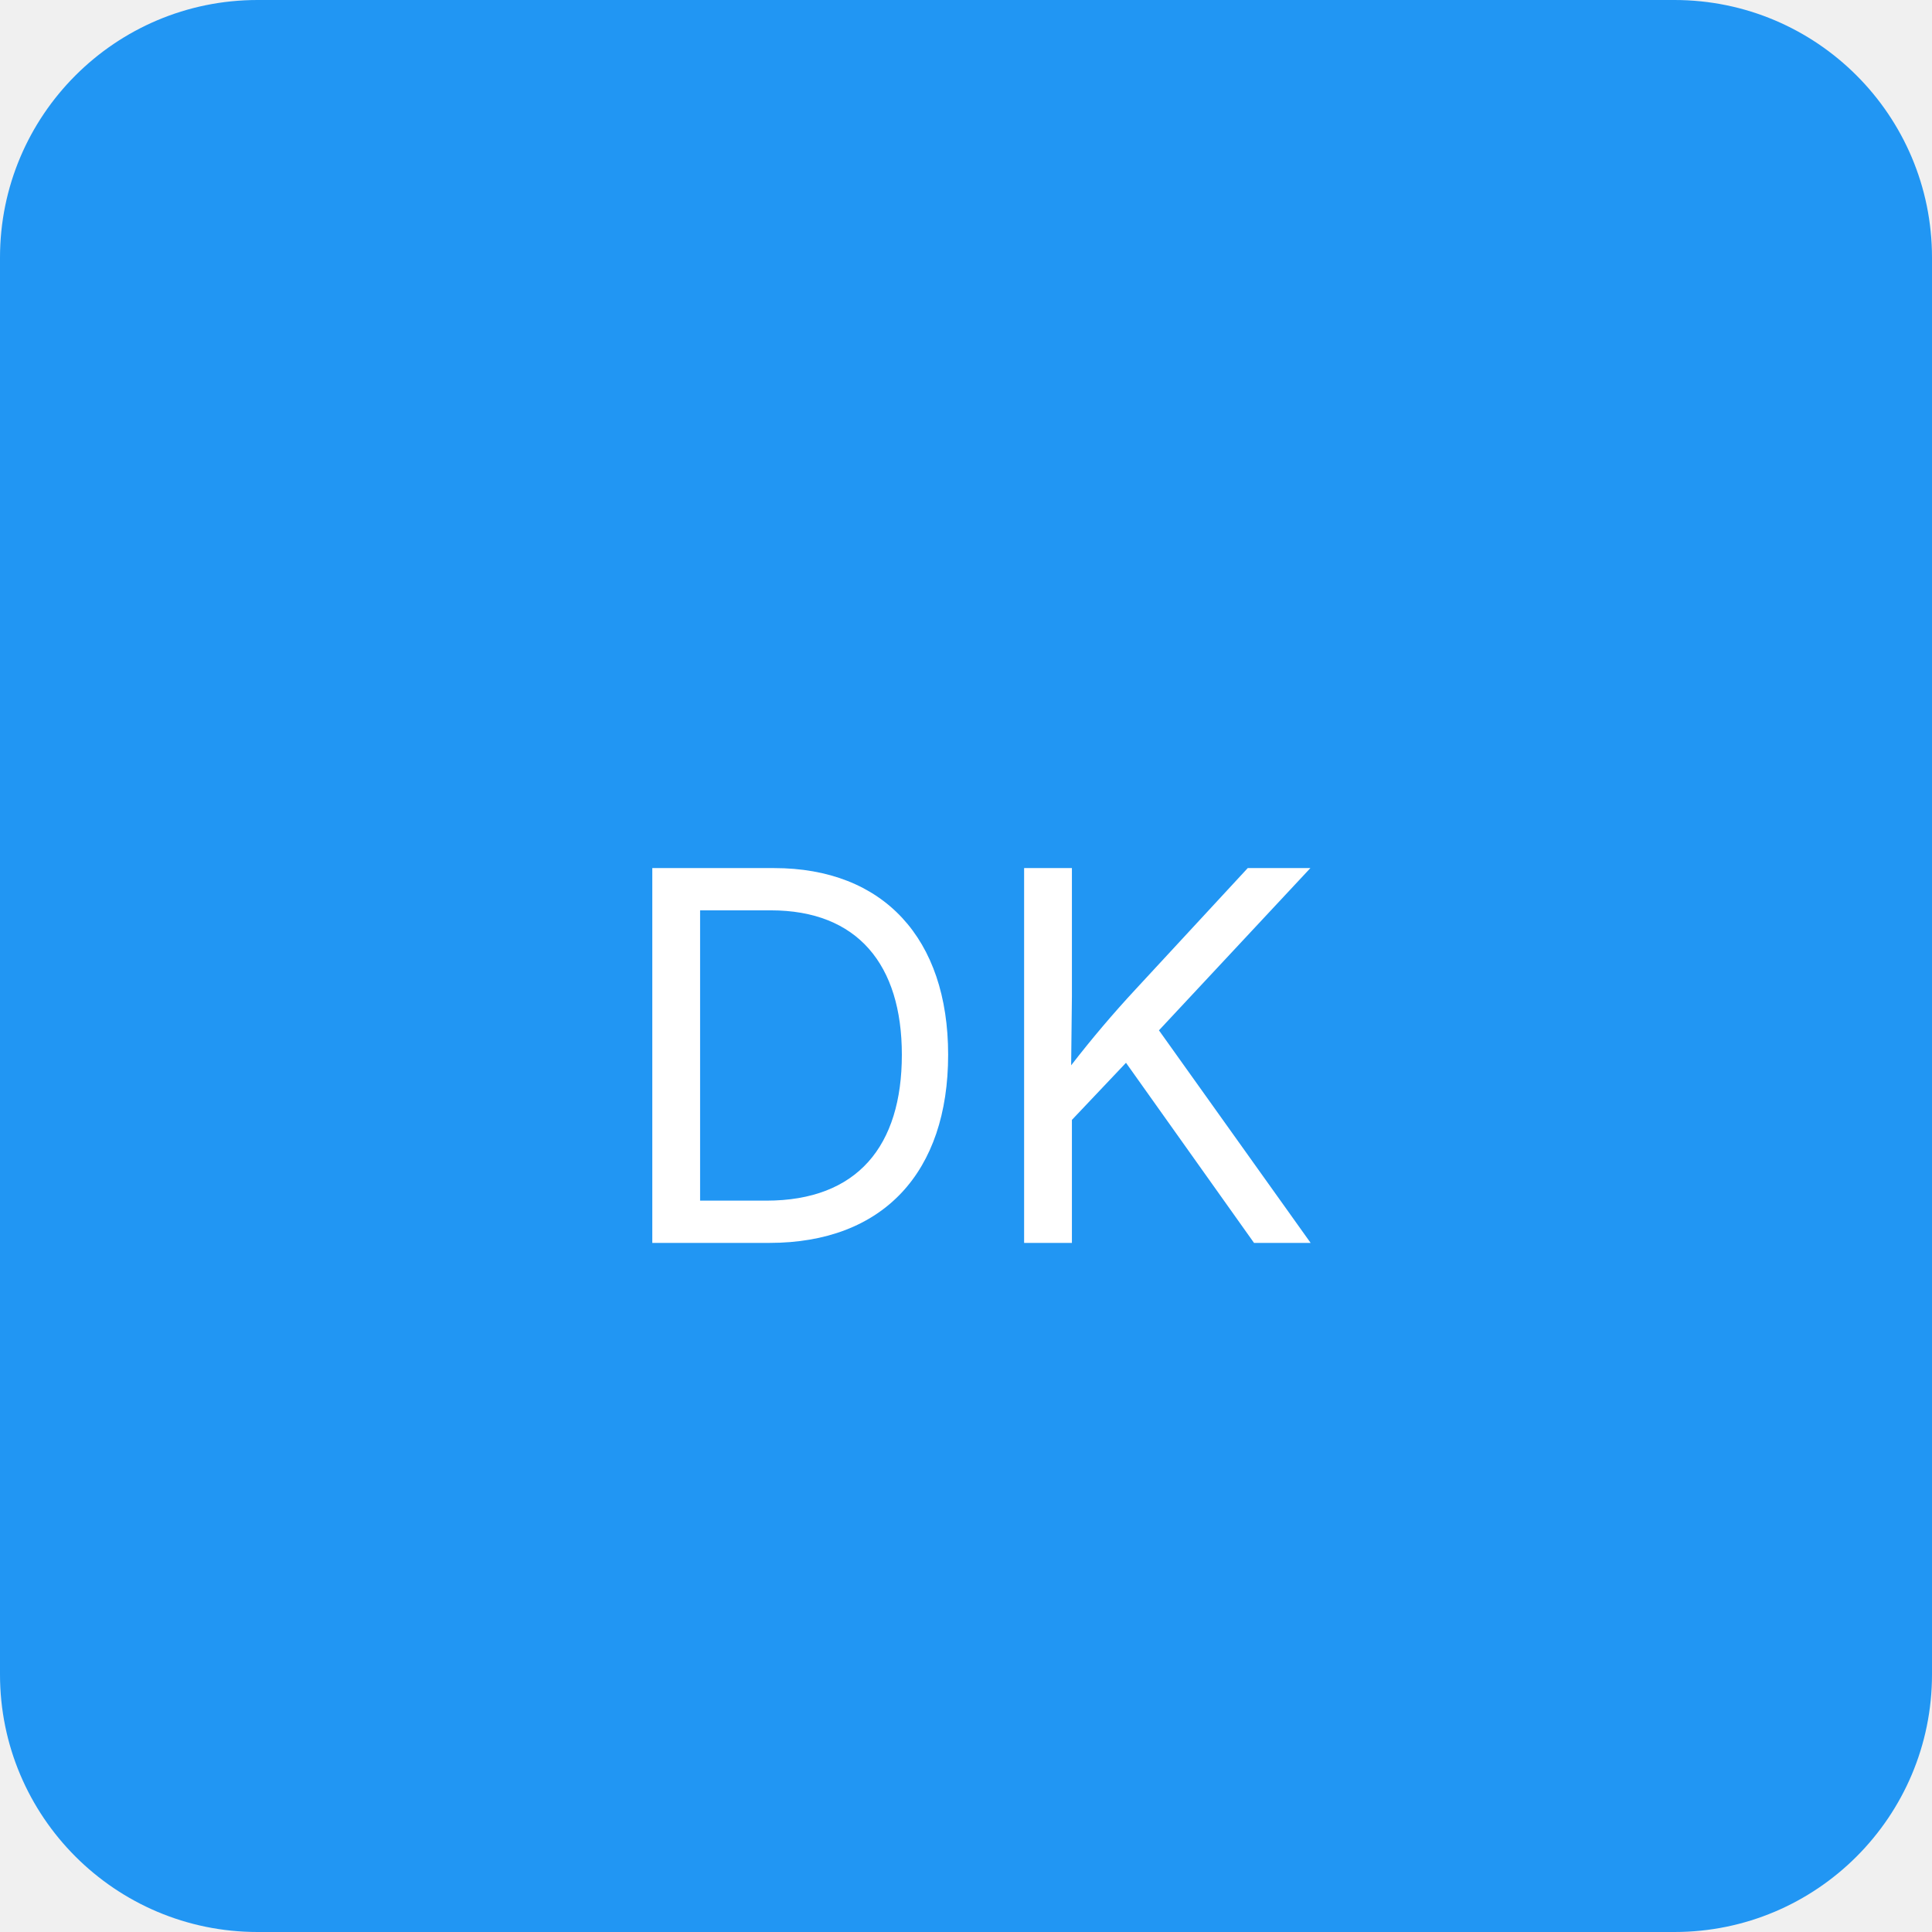
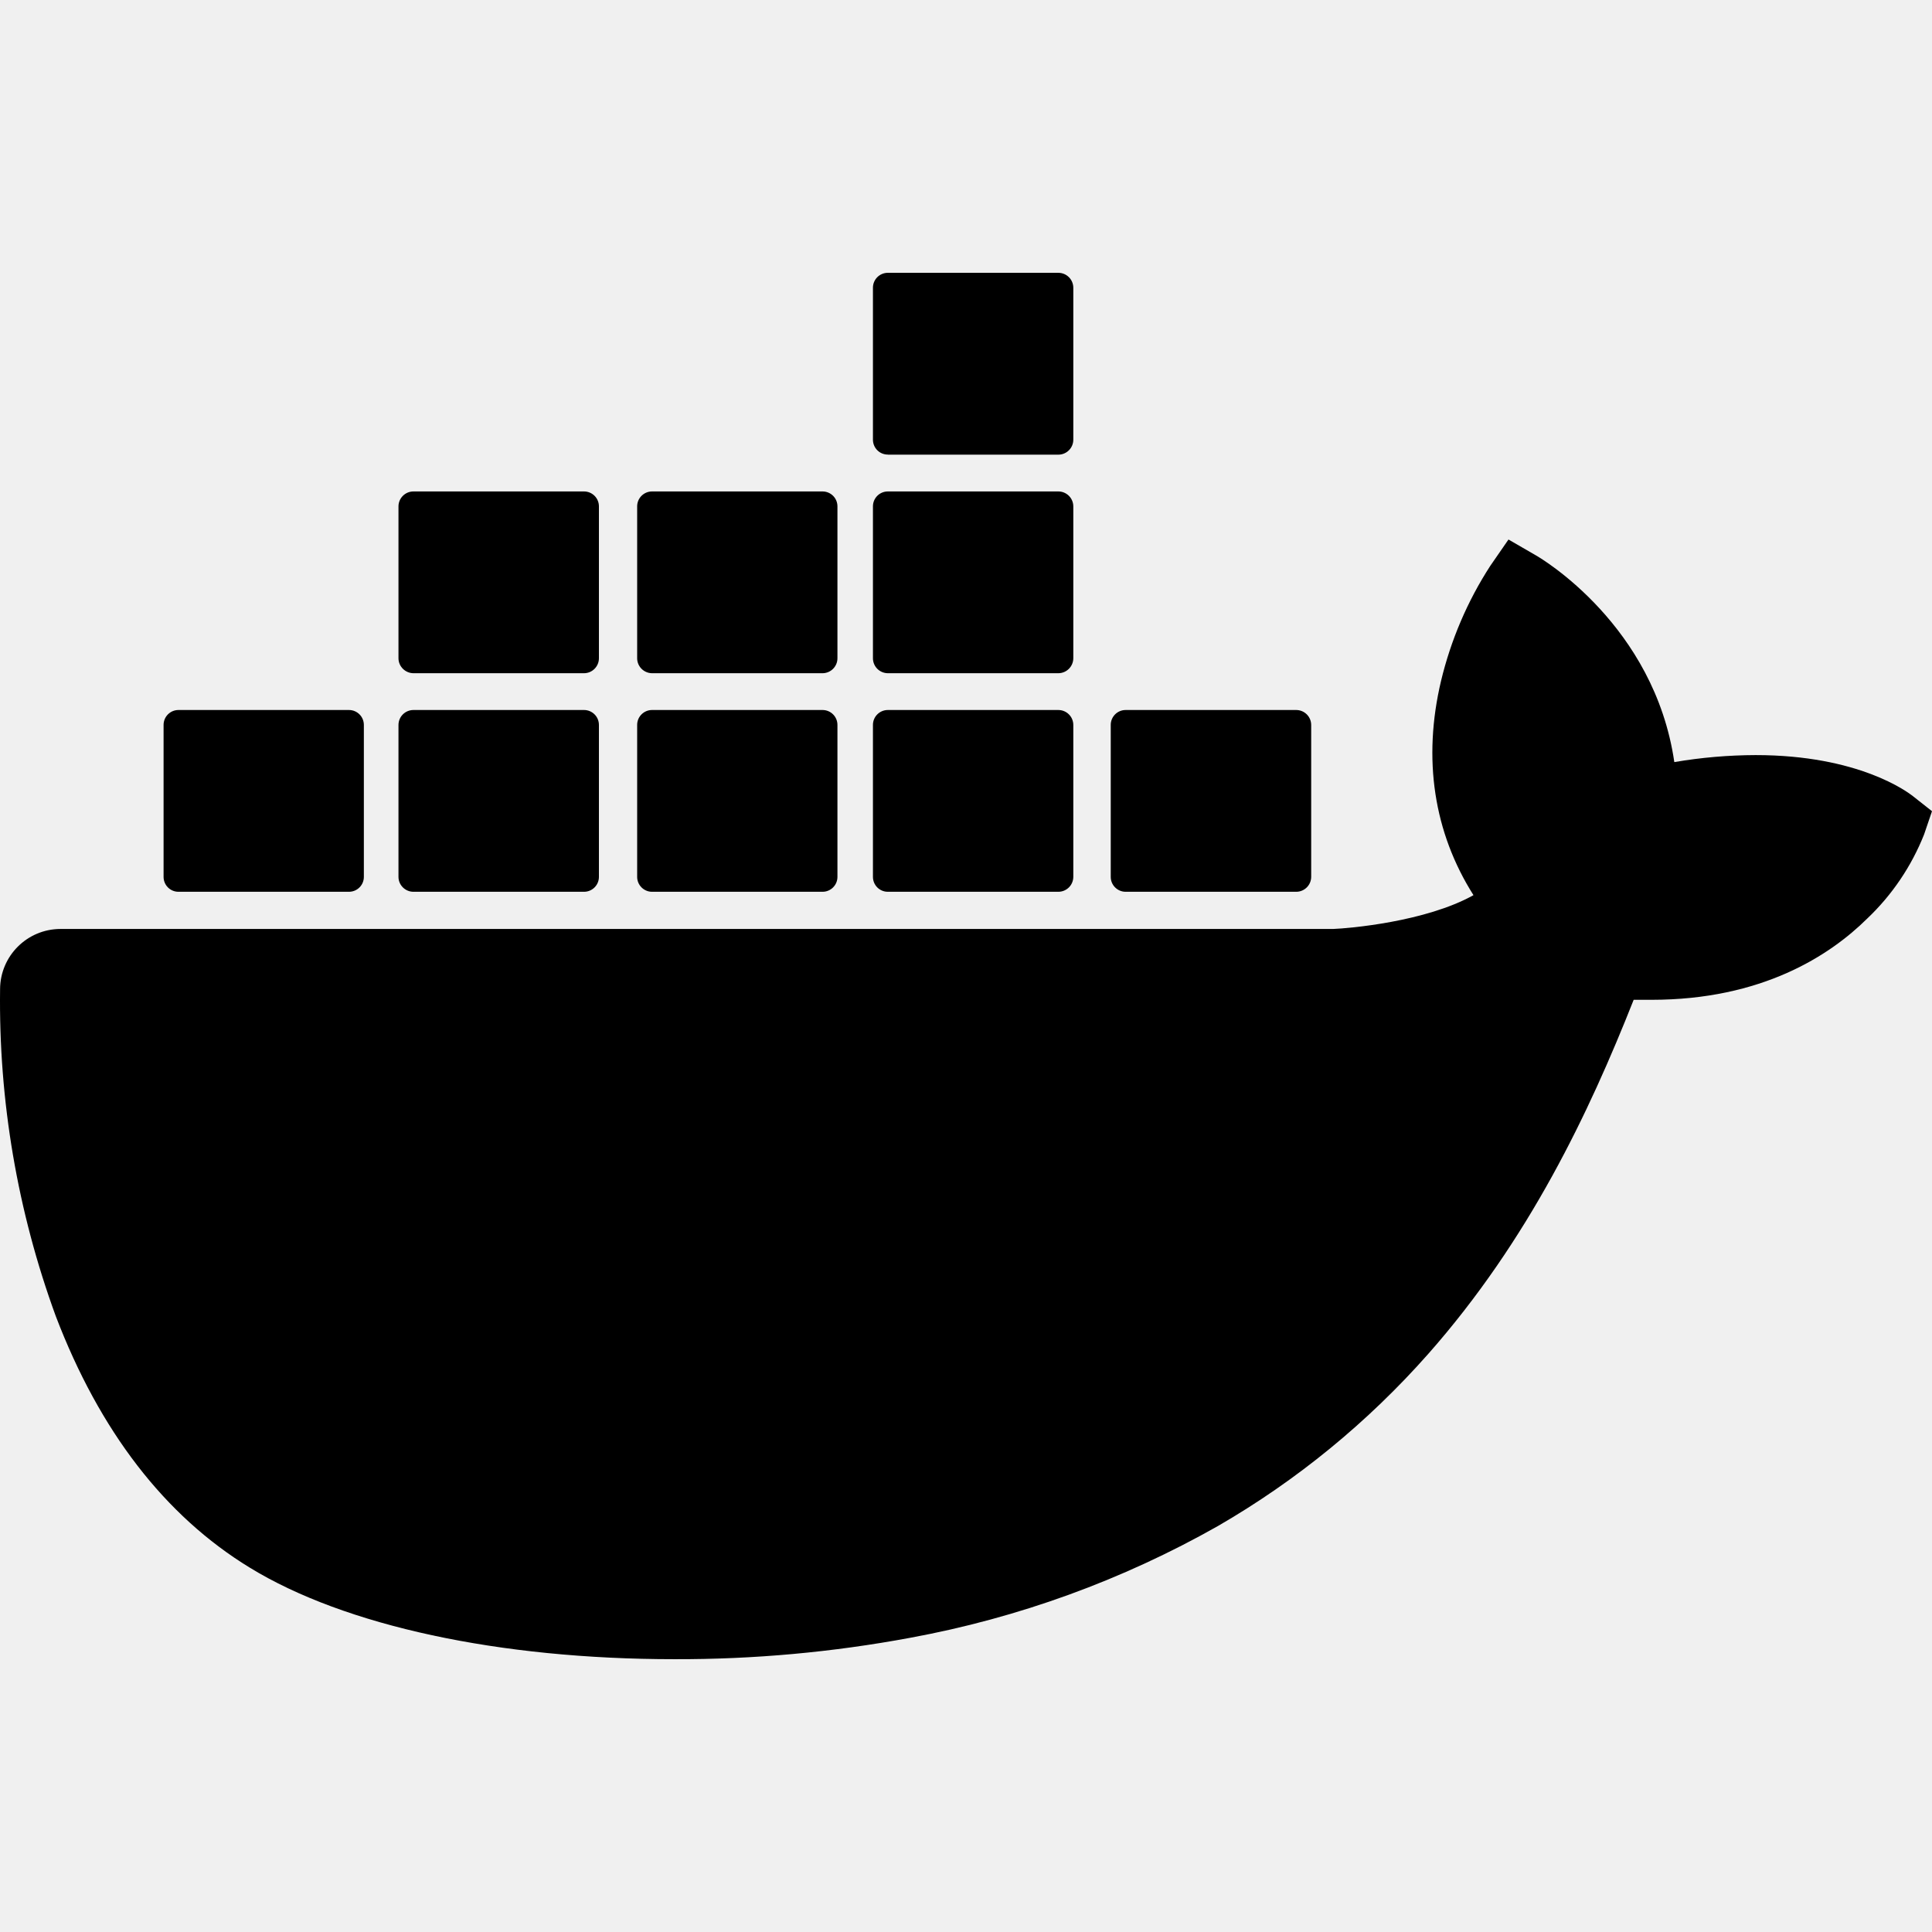
- <svg xmlns="http://www.w3.org/2000/svg" width="120" height="120" viewBox="0 0 120 120">
-   <rect width="120" height="120" rx="16" fill="#2196f3" />
-   <text x="50%" y="55%" font-size="32" fill="#fff" font-family="Inter, Arial, sans-serif" text-anchor="middle" dy=".35em">DK</text>
+ <svg xmlns="http://www.w3.org/2000/svg" role="img" viewBox="0 0 24 24">
+   <path d="M13.983 11.078h2.119a.186.186 0 00.186-.185V9.006a.186.186 0 00-.186-.186h-2.119a.185.185 0 00-.185.185v1.888c0 .102.083.185.185.185m-2.954-5.43h2.118a.186.186 0 00.186-.186V3.574a.186.186 0 00-.186-.185h-2.118a.185.185 0 00-.185.185v1.888c0 .102.082.185.185.185m0 2.716h2.118a.187.187 0 00.186-.186V6.29a.186.186 0 00-.186-.185h-2.118a.185.185 0 00-.185.185v1.887c0 .102.082.185.185.186m-2.93 0h2.12a.186.186 0 00.184-.186V6.29a.185.185 0 00-.185-.185H8.1a.185.185 0 00-.185.185v1.887c0 .102.083.185.185.186m-2.964 0h2.119a.186.186 0 00.185-.186V6.29a.185.185 0 00-.185-.185H5.136a.186.186 0 00-.186.185v1.887c0 .102.084.185.186.186m5.893 2.715h2.118a.186.186 0 00.186-.185V9.006a.186.186 0 00-.186-.186h-2.118a.185.185 0 00-.185.185v1.888c0 .102.082.185.185.185m-2.93 0h2.12a.185.185 0 00.184-.185V9.006a.185.185 0 00-.184-.186h-2.12a.185.185 0 00-.184.185v1.888c0 .102.083.185.185.185m-2.964 0h2.119a.185.185 0 00.185-.185V9.006a.185.185 0 00-.184-.186h-2.12a.186.186 0 00-.186.186v1.887c0 .102.084.185.186.185m-2.92 0h2.12a.185.185 0 00.184-.185V9.006a.185.185 0 00-.184-.186h-2.12a.185.185 0 00-.184.185v1.888c0 .102.082.185.185.185M23.763 9.89c-.065-.051-.672-.51-1.954-.51-.338.001-.676.03-1.01.087-.248-1.7-1.653-2.53-1.716-2.566l-.344-.199-.226.327c-.284.438-.49.922-.612 1.43-.23.97-.09 1.882.403 2.661-.595.332-1.55.413-1.744.42H.751a.751.751 0 00-.75.748 11.376 11.376 0 00.692 4.062c.545 1.428 1.355 2.48 2.41 3.124 1.18.723 3.1 1.137 5.275 1.137.983.003 1.963-.086 2.93-.266a12.248 12.248 0 003.823-1.389c.98-.567 1.86-1.288 2.61-2.136 1.252-1.418 1.998-2.997 2.553-4.4h.221c1.372 0 2.215-.549 2.68-1.009.309-.293.55-.65.707-1.046l.098-.288Z" />
</svg>
